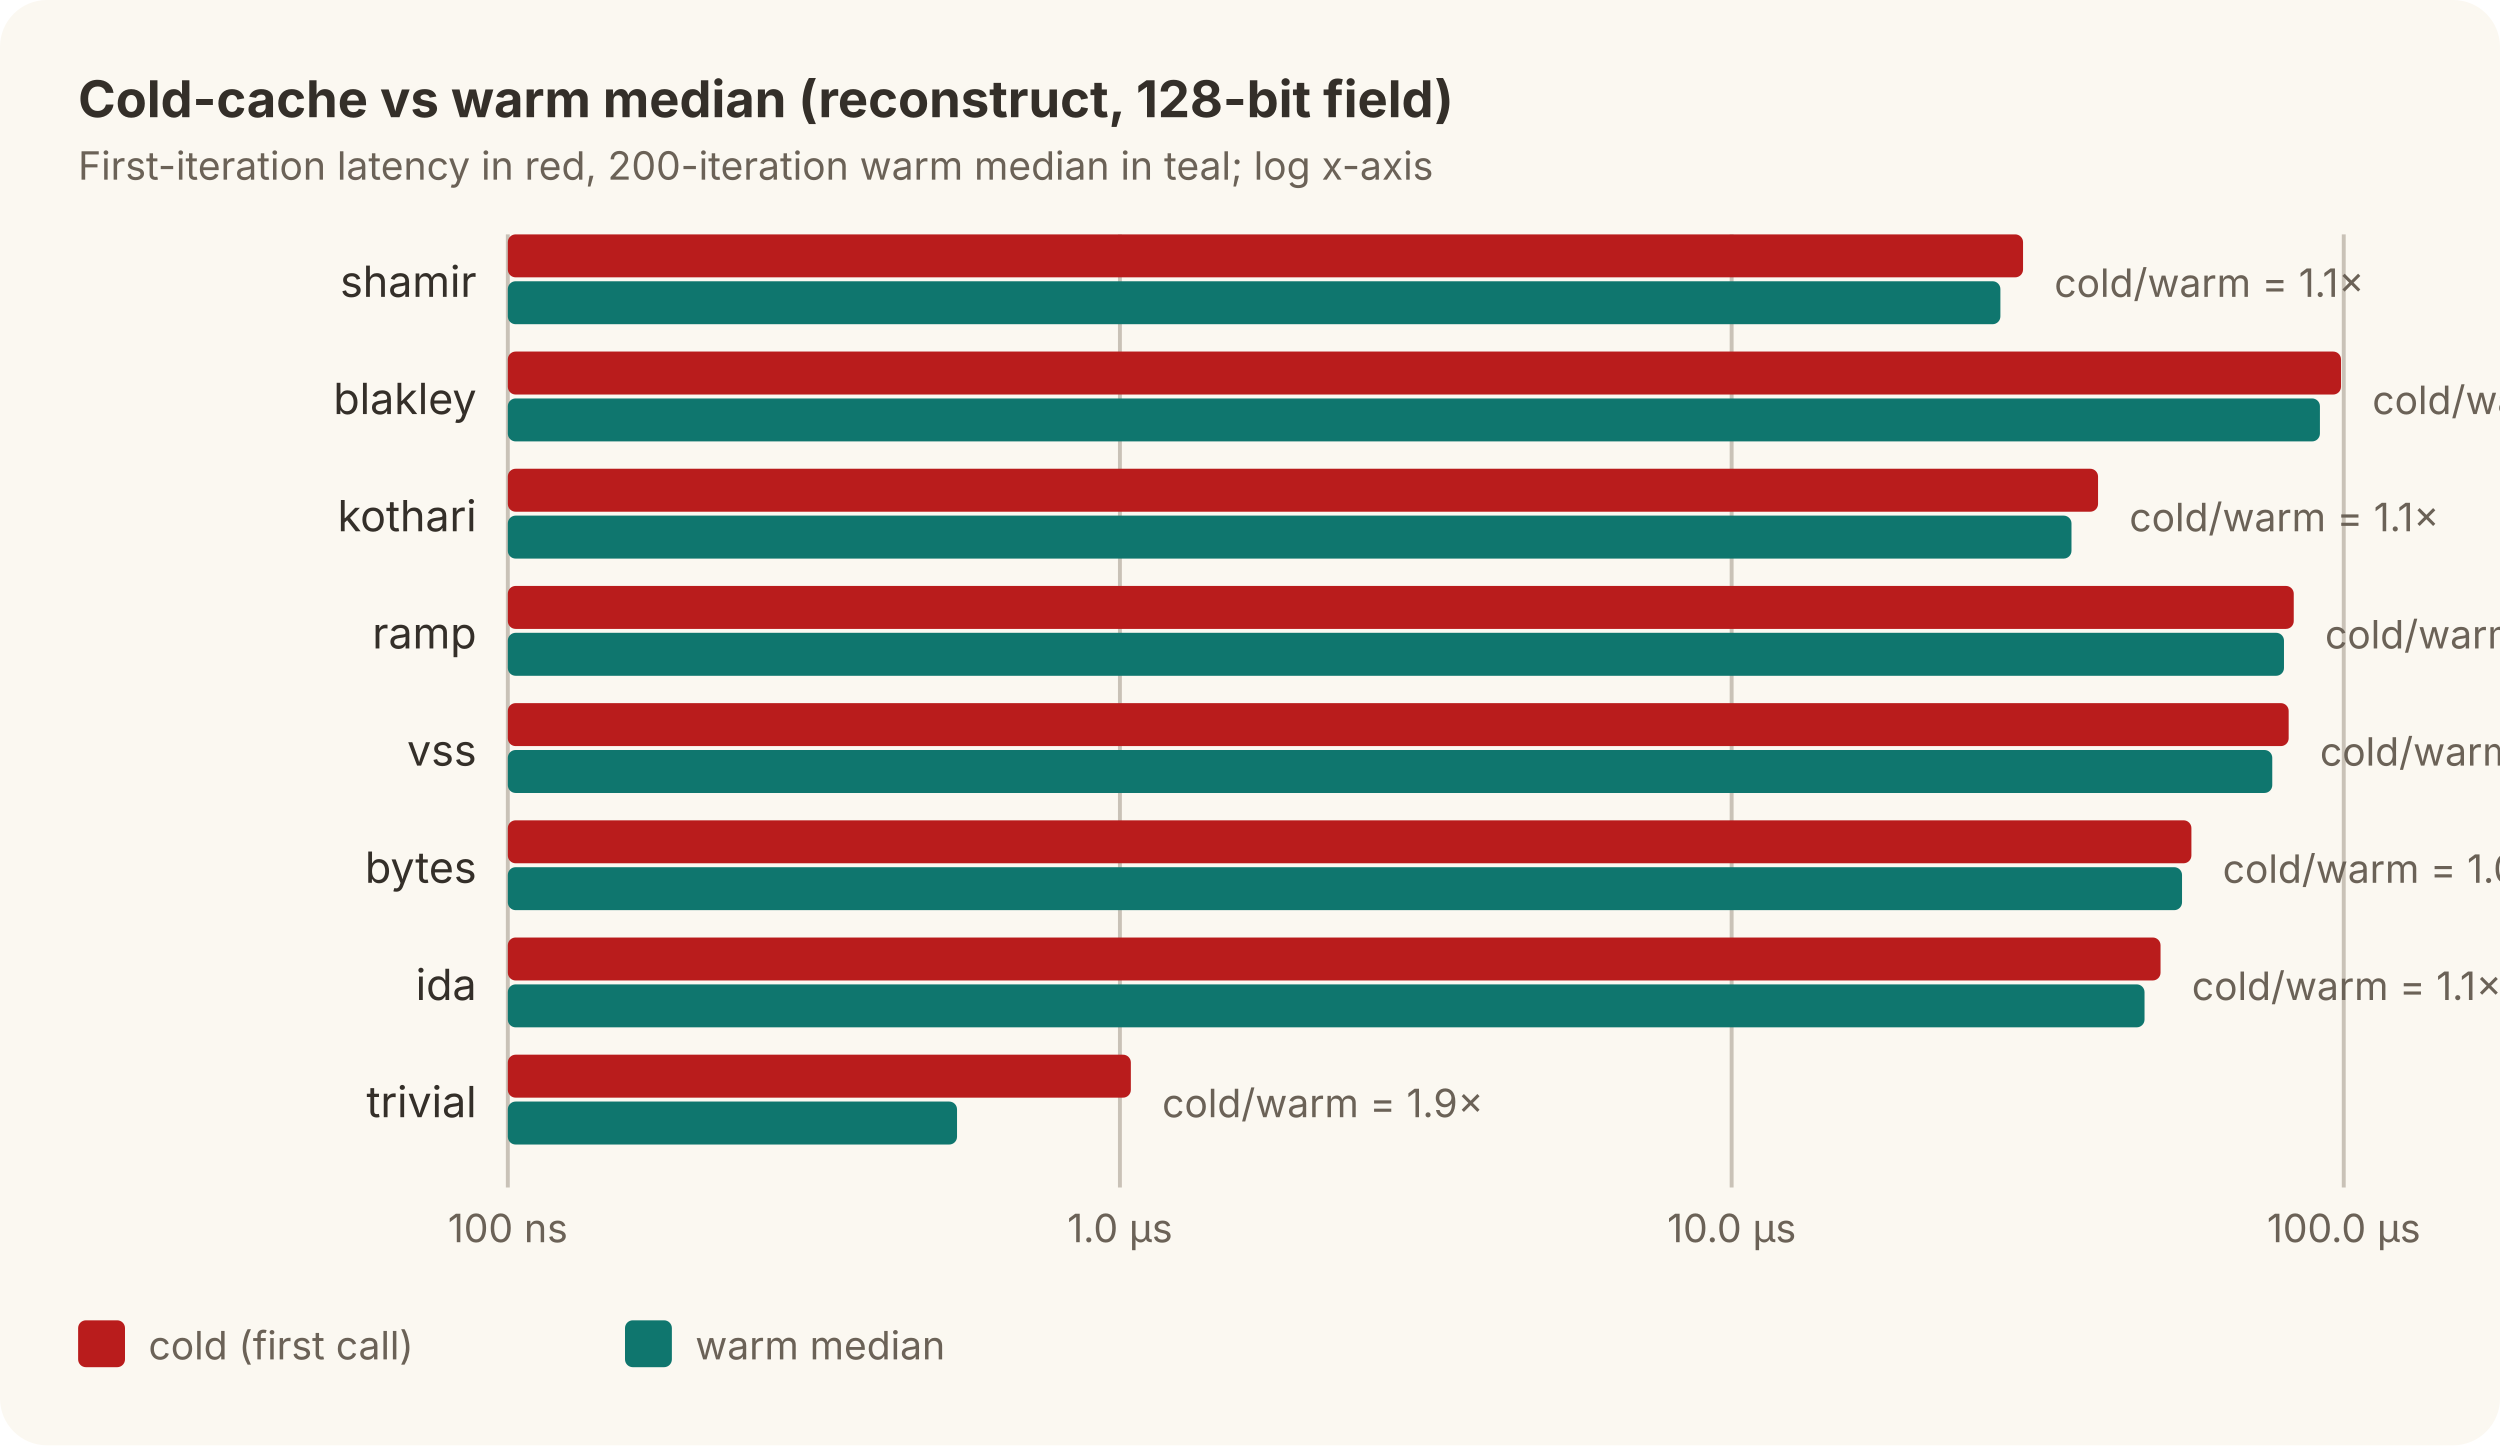
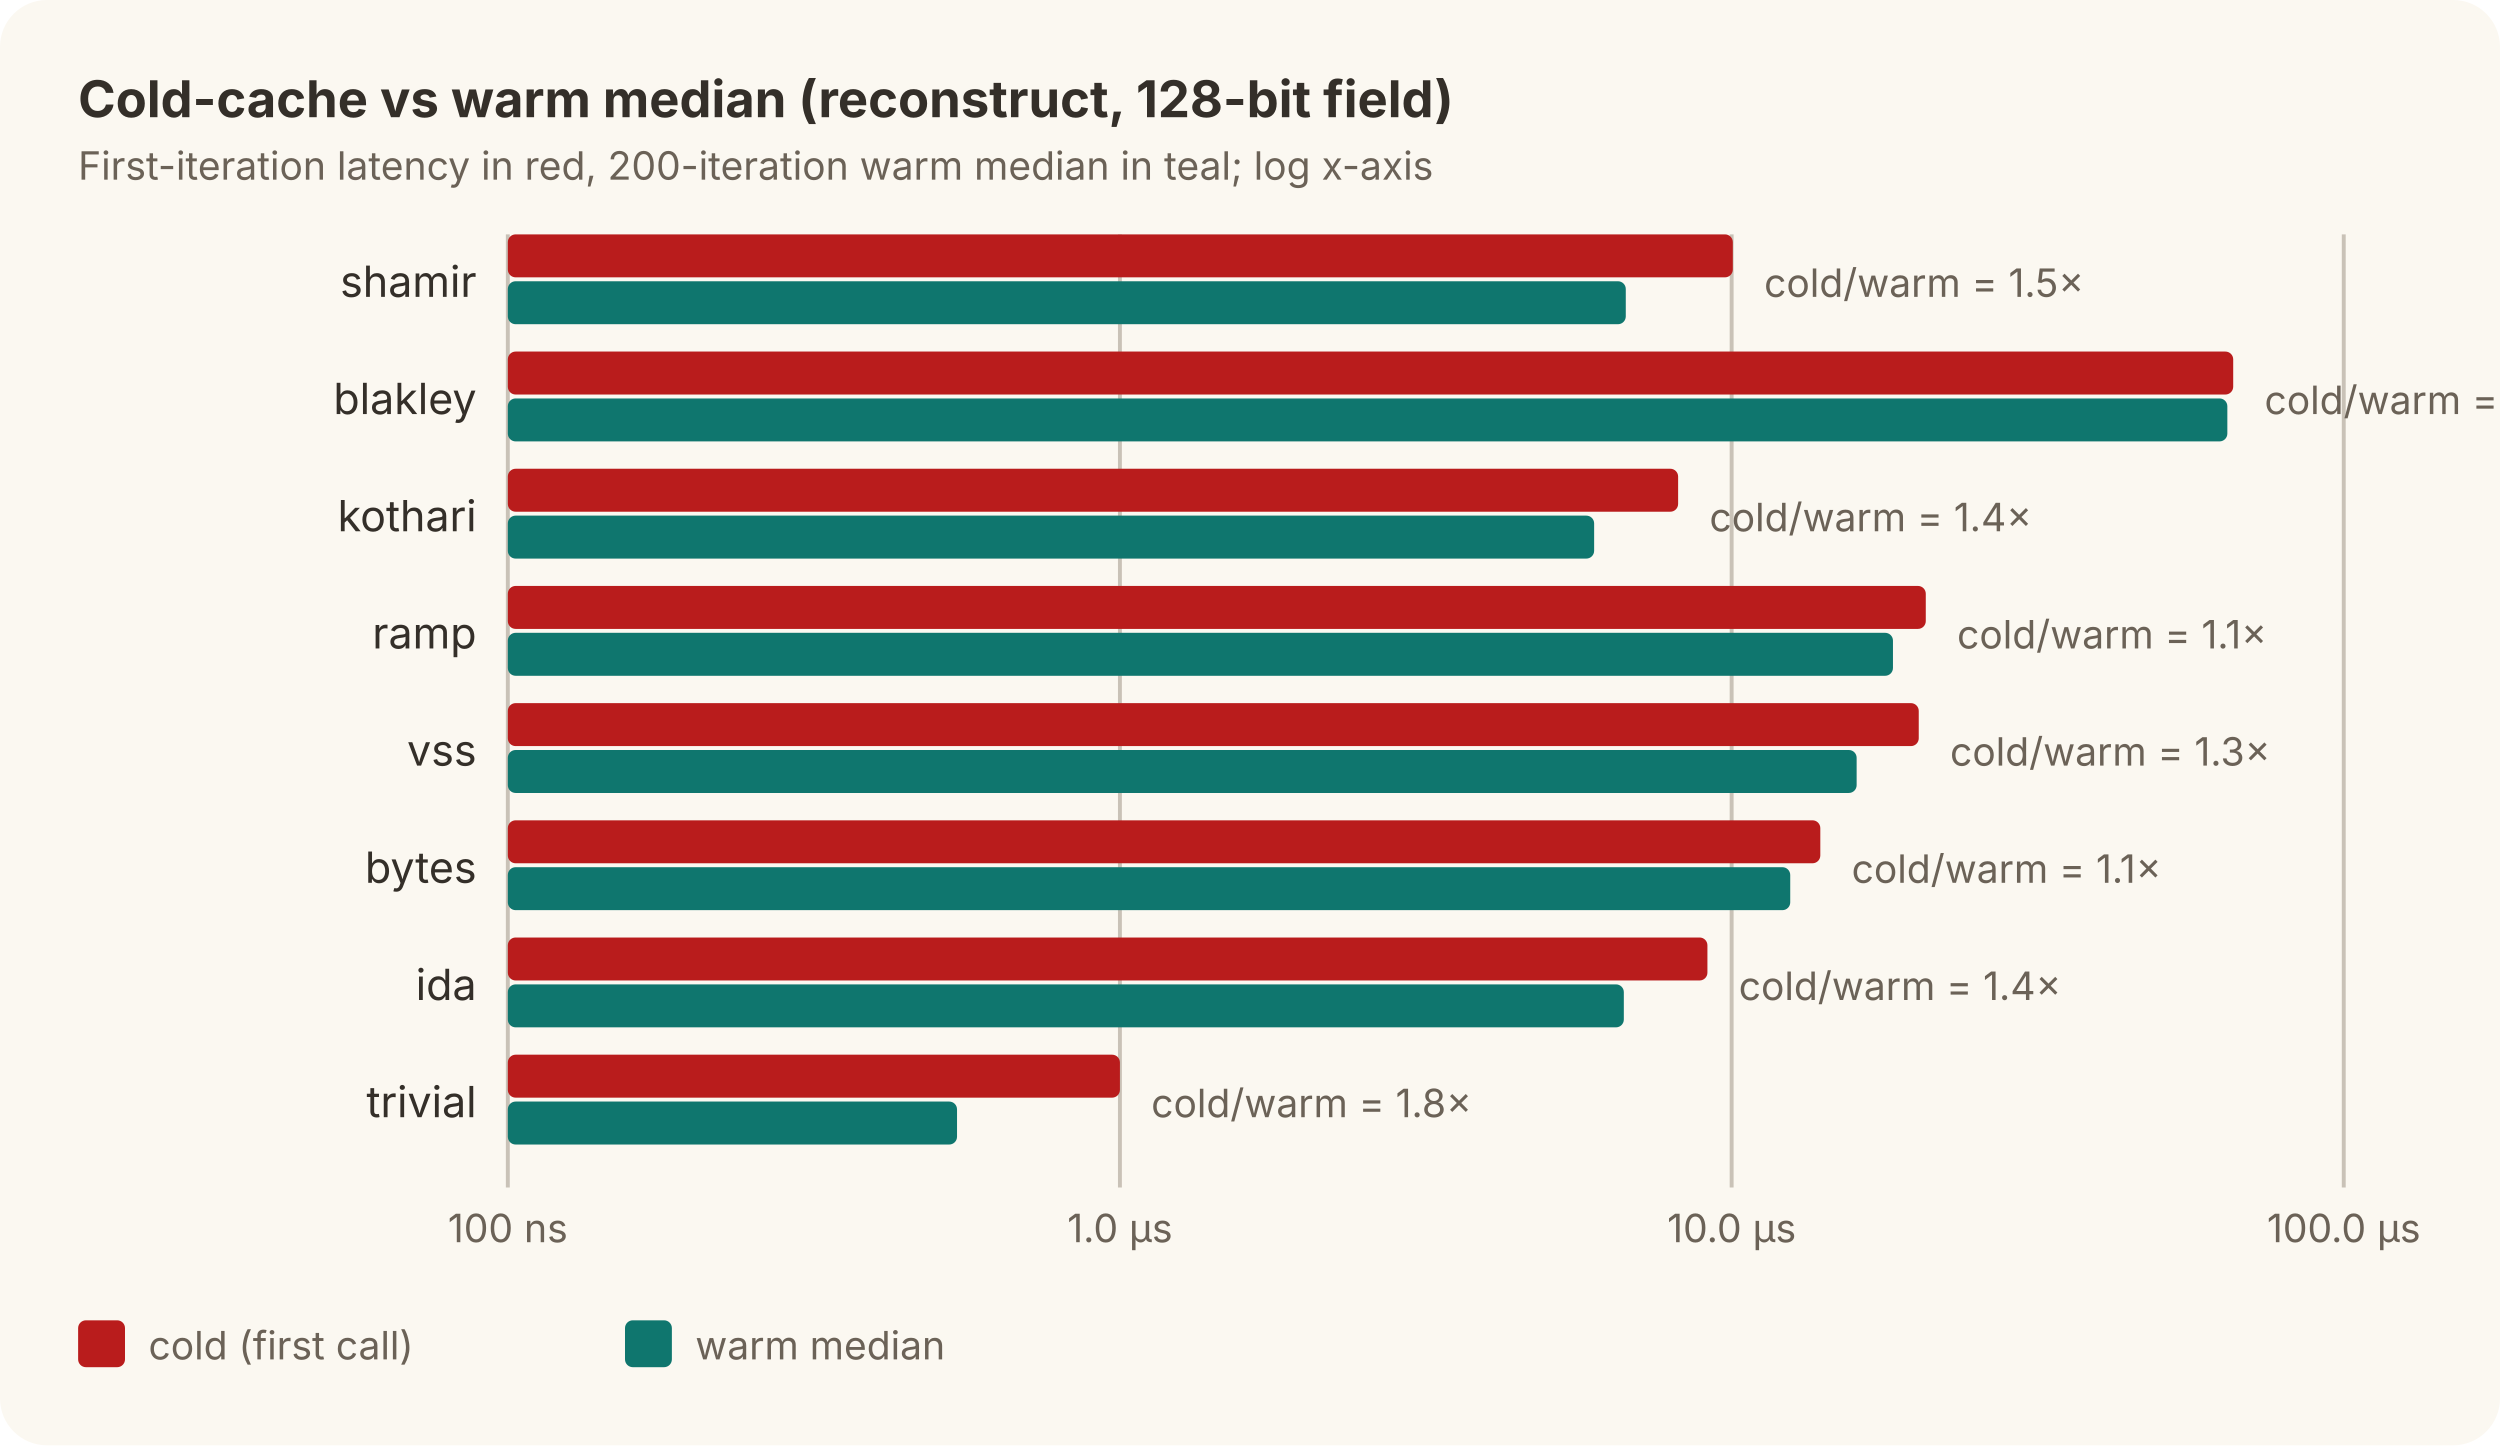
<svg xmlns="http://www.w3.org/2000/svg" width="640" height="370" viewBox="0 0 640 370" role="img">
  <style>
    .bg { fill: #fbf8f1; }
    .grid { stroke: #c9c2b7; stroke-width: 1; }
    .label { fill: #342f29; font: 11px ui-sans-serif, -apple-system, sans-serif; }
    .small { fill: #6b6257; font: 10px ui-sans-serif, -apple-system, sans-serif; }
    .title { fill: #342f29; font: bold 13px ui-sans-serif, -apple-system, sans-serif; }
  </style>
  <rect class="bg" x="0" y="0" width="640" height="370" rx="12" />
  <text class="title" x="20" y="30">Cold-cache vs warm median (reconstruct, 128-bit field)</text>
  <text class="small" x="20" y="46">First-iteration latency in red, 200-iteration warm median in teal; log x-axis</text>
  <line class="grid" x1="130.0" y1="60.0" x2="130.0" y2="304.0" />
  <text class="small" x="130.0" y="318.0" text-anchor="middle">100 ns</text>
  <line class="grid" x1="286.7" y1="60.0" x2="286.7" y2="304.0" />
  <text class="small" x="286.7" y="318.0" text-anchor="middle">1.0 µs</text>
  <line class="grid" x1="443.3" y1="60.0" x2="443.3" y2="304.0" />
  <text class="small" x="443.3" y="318.0" text-anchor="middle">10.0 µs</text>
  <line class="grid" x1="600.0" y1="60.0" x2="600.0" y2="304.0" />
  <text class="small" x="600.0" y="318.0" text-anchor="middle">100.0 µs</text>
  <text class="label" x="122.0" y="76.0" text-anchor="end">shamir</text>
-   <rect x="130.0" y="60.0" width="387.9" height="11.0" fill="#b91c1c" rx="2" />
-   <rect x="130.0" y="72.0" width="382.1" height="11.0" fill="#0f766e" rx="2" />
-   <text class="small" x="525.9" y="76.0">cold/warm = 1.1×</text>
+   <rect x="130.0" y="60.0" width="313.6" height="11.0" fill="#b91c1c" rx="2" />
+   <rect x="130.0" y="72.0" width="286.2" height="11.0" fill="#0f766e" rx="2" />
+   <text class="small" x="451.6" y="76.0">cold/warm = 1.5×</text>
  <text class="label" x="122.0" y="106.0" text-anchor="end">blakley</text>
-   <rect x="130.0" y="90.0" width="469.3" height="11.0" fill="#b91c1c" rx="2" />
-   <rect x="130.0" y="102.0" width="463.9" height="11.0" fill="#0f766e" rx="2" />
-   <text class="small" x="607.3" y="106.0">cold/warm = 1.1×</text>
+   <rect x="130.0" y="90.0" width="441.7" height="11.0" fill="#b91c1c" rx="2" />
+   <rect x="130.0" y="102.0" width="440.2" height="11.0" fill="#0f766e" rx="2" />
+   <text class="small" x="579.7" y="106.0">cold/warm = 1.0×</text>
  <text class="label" x="122.0" y="136.0" text-anchor="end">kothari</text>
-   <rect x="130.0" y="120.0" width="407.1" height="11.0" fill="#b91c1c" rx="2" />
-   <rect x="130.0" y="132.0" width="400.3" height="11.0" fill="#0f766e" rx="2" />
-   <text class="small" x="545.1" y="136.0">cold/warm = 1.1×</text>
+   <rect x="130.0" y="120.0" width="299.6" height="11.0" fill="#b91c1c" rx="2" />
+   <rect x="130.0" y="132.0" width="278.1" height="11.0" fill="#0f766e" rx="2" />
+   <text class="small" x="437.6" y="136.0">cold/warm = 1.4×</text>
  <text class="label" x="122.0" y="166.0" text-anchor="end">ramp</text>
-   <rect x="130.0" y="150.0" width="457.2" height="11.0" fill="#b91c1c" rx="2" />
-   <rect x="130.0" y="162.0" width="454.7" height="11.0" fill="#0f766e" rx="2" />
-   <text class="small" x="595.2" y="166.0">cold/warm = 1.0×</text>
+   <rect x="130.0" y="150.0" width="363.0" height="11.0" fill="#b91c1c" rx="2" />
+   <rect x="130.0" y="162.0" width="354.6" height="11.0" fill="#0f766e" rx="2" />
+   <text class="small" x="501.0" y="166.0">cold/warm = 1.1×</text>
  <text class="label" x="122.0" y="196.0" text-anchor="end">vss</text>
-   <rect x="130.0" y="180.0" width="455.9" height="11.0" fill="#b91c1c" rx="2" />
-   <rect x="130.0" y="192.0" width="451.7" height="11.0" fill="#0f766e" rx="2" />
-   <text class="small" x="593.9" y="196.0">cold/warm = 1.1×</text>
+   <rect x="130.0" y="180.0" width="361.2" height="11.0" fill="#b91c1c" rx="2" />
+   <rect x="130.0" y="192.0" width="345.3" height="11.0" fill="#0f766e" rx="2" />
+   <text class="small" x="499.2" y="196.0">cold/warm = 1.3×</text>
  <text class="label" x="122.0" y="226.0" text-anchor="end">bytes</text>
-   <rect x="130.0" y="210.0" width="431.0" height="11.0" fill="#b91c1c" rx="2" />
-   <rect x="130.0" y="222.0" width="428.6" height="11.0" fill="#0f766e" rx="2" />
-   <text class="small" x="569.0" y="226.0">cold/warm = 1.0×</text>
+   <rect x="130.0" y="210.0" width="336.0" height="11.0" fill="#b91c1c" rx="2" />
+   <rect x="130.0" y="222.0" width="328.3" height="11.0" fill="#0f766e" rx="2" />
+   <text class="small" x="474.0" y="226.0">cold/warm = 1.1×</text>
  <text class="label" x="122.0" y="256.0" text-anchor="end">ida</text>
-   <rect x="130.0" y="240.0" width="423.1" height="11.0" fill="#b91c1c" rx="2" />
-   <rect x="130.0" y="252.0" width="419.0" height="11.0" fill="#0f766e" rx="2" />
-   <text class="small" x="561.1" y="256.0">cold/warm = 1.1×</text>
+   <rect x="130.0" y="240.0" width="307.1" height="11.0" fill="#b91c1c" rx="2" />
+   <rect x="130.0" y="252.0" width="285.7" height="11.0" fill="#0f766e" rx="2" />
+   <text class="small" x="445.1" y="256.0">cold/warm = 1.4×</text>
  <text class="label" x="122.0" y="286.0" text-anchor="end">trivial</text>
-   <rect x="130.0" y="270.0" width="159.5" height="11.0" fill="#b91c1c" rx="2" />
+   <rect x="130.0" y="270.0" width="156.7" height="11.0" fill="#b91c1c" rx="2" />
  <rect x="130.0" y="282.0" width="115.0" height="11.0" fill="#0f766e" rx="2" />
-   <text class="small" x="297.5" y="286.0">cold/warm = 1.9×</text>
+   <text class="small" x="294.7" y="286.0">cold/warm = 1.8×</text>
  <rect x="20" y="338.0" width="12" height="12" fill="#b91c1c" rx="2" />
  <text class="small" x="38" y="348.0">cold (first call)</text>
  <rect x="160" y="338.0" width="12" height="12" fill="#0f766e" rx="2" />
  <text class="small" x="178" y="348.0">warm median</text>
</svg>
